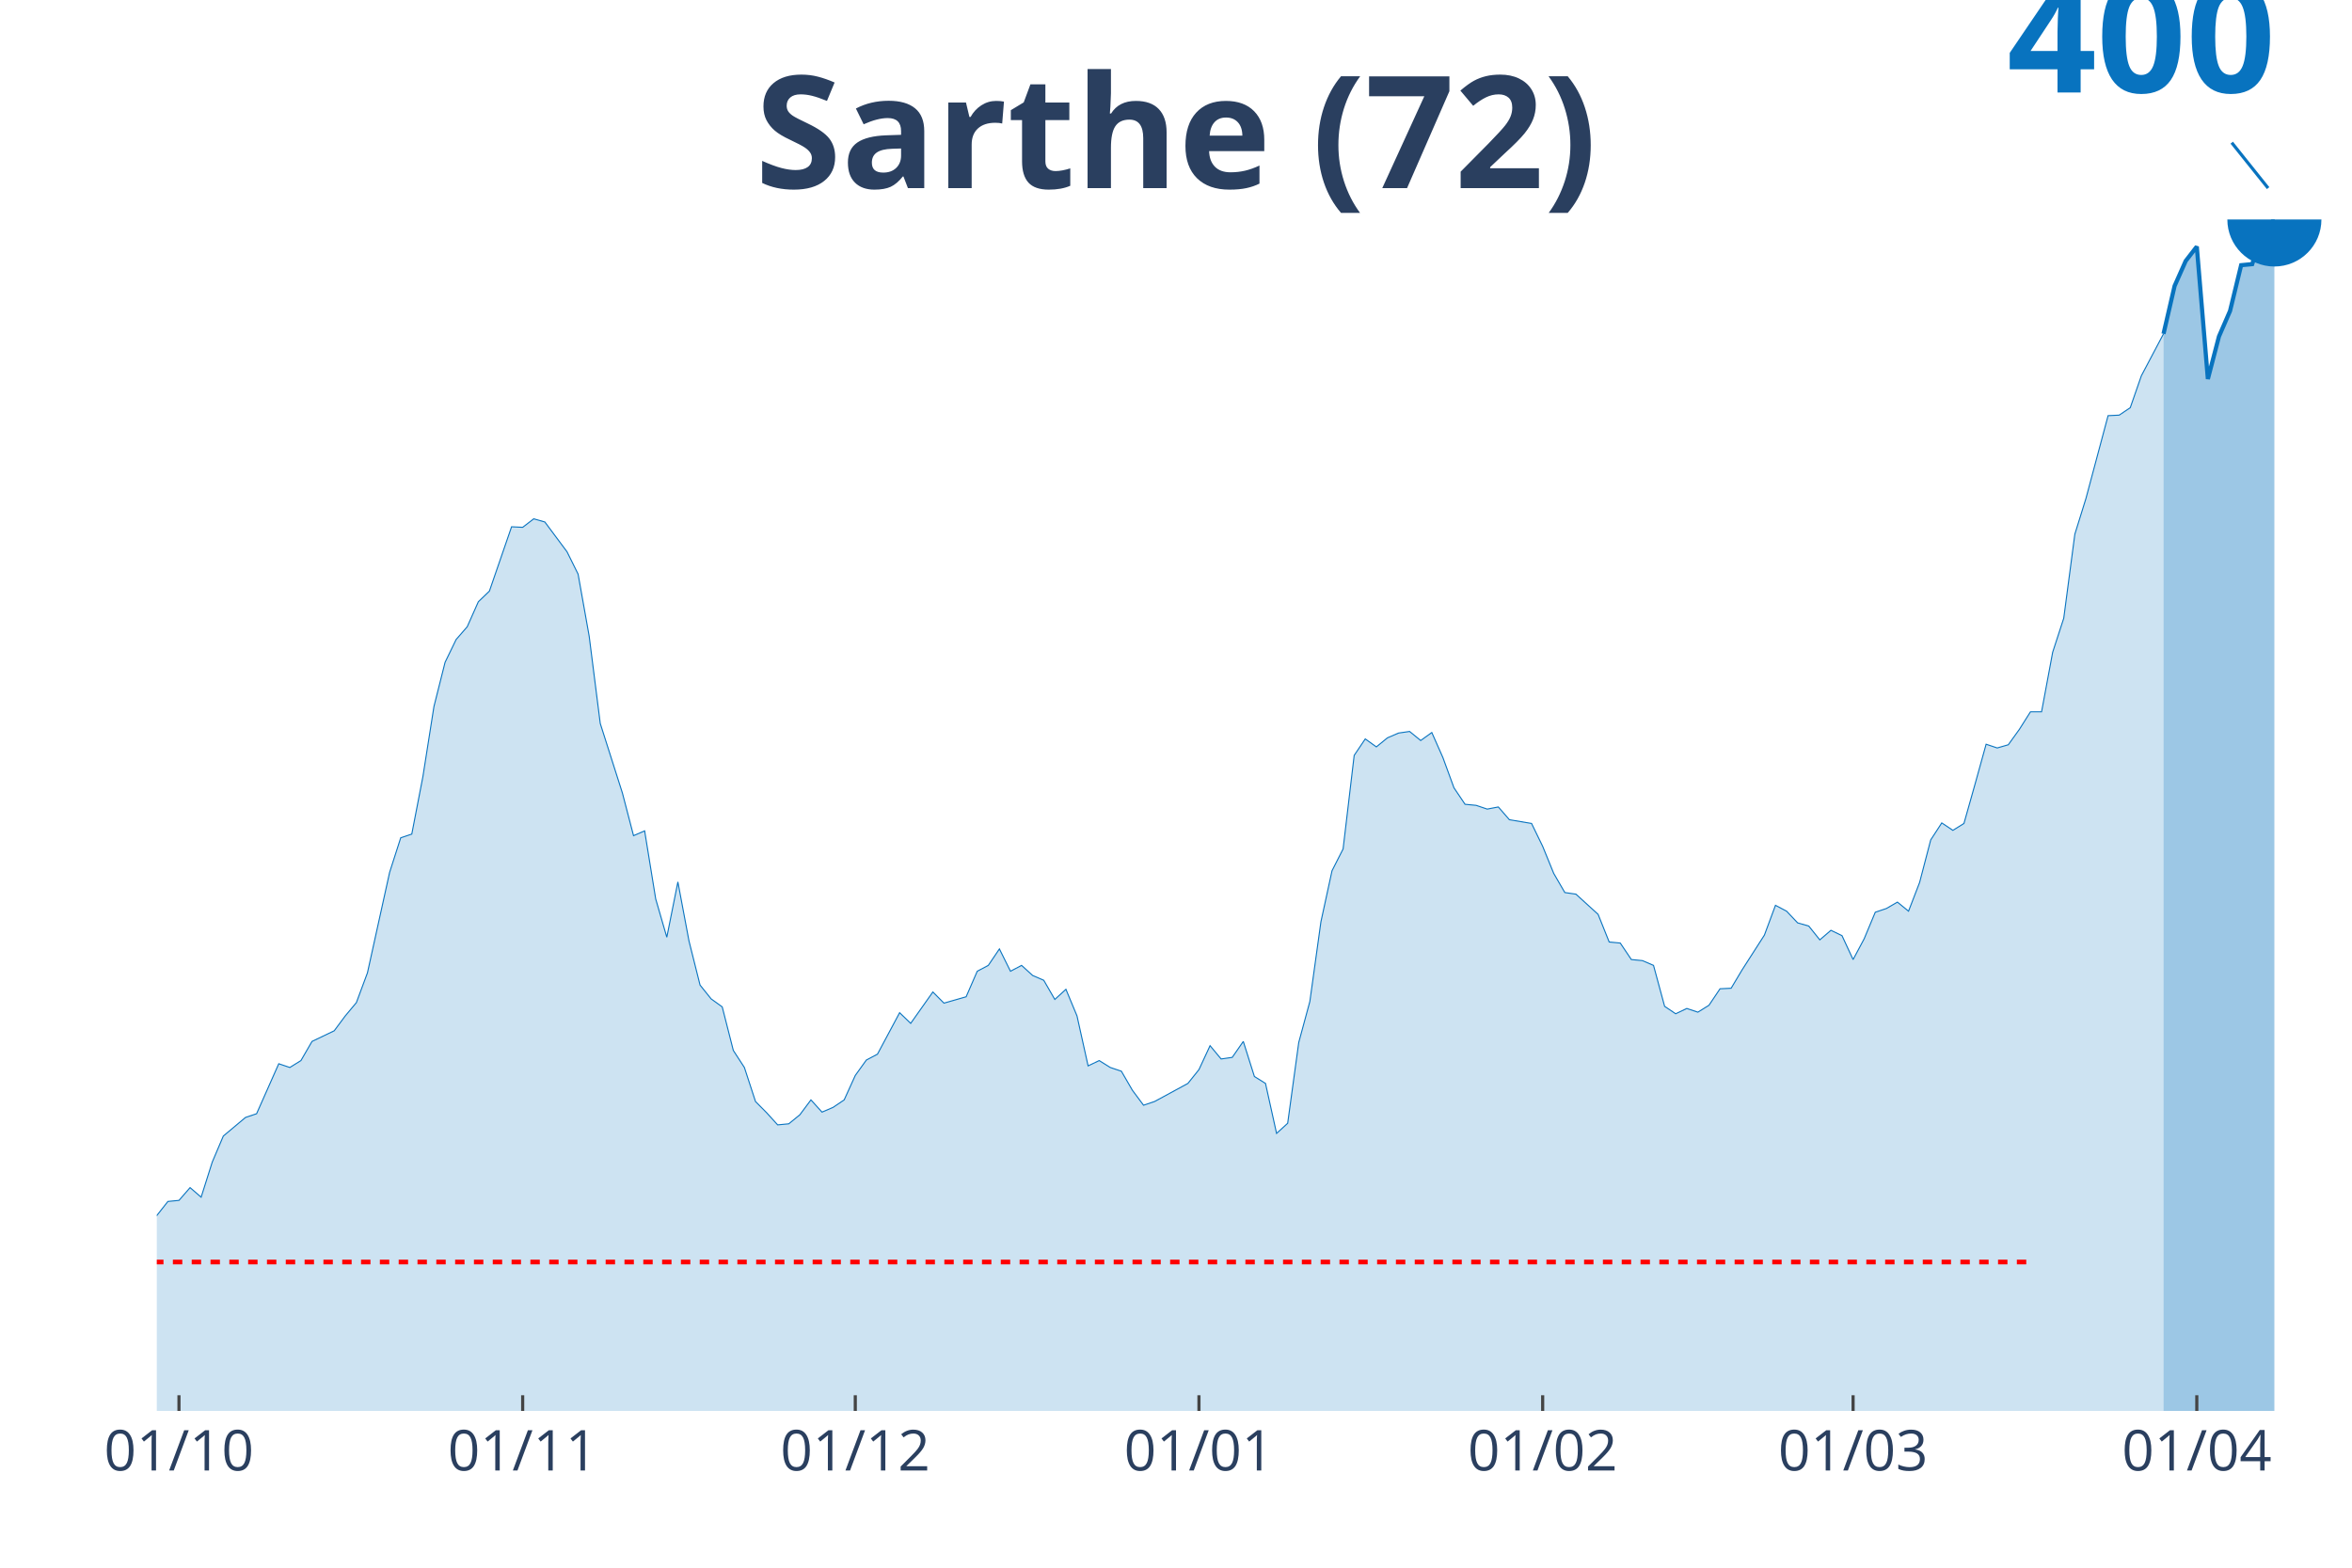
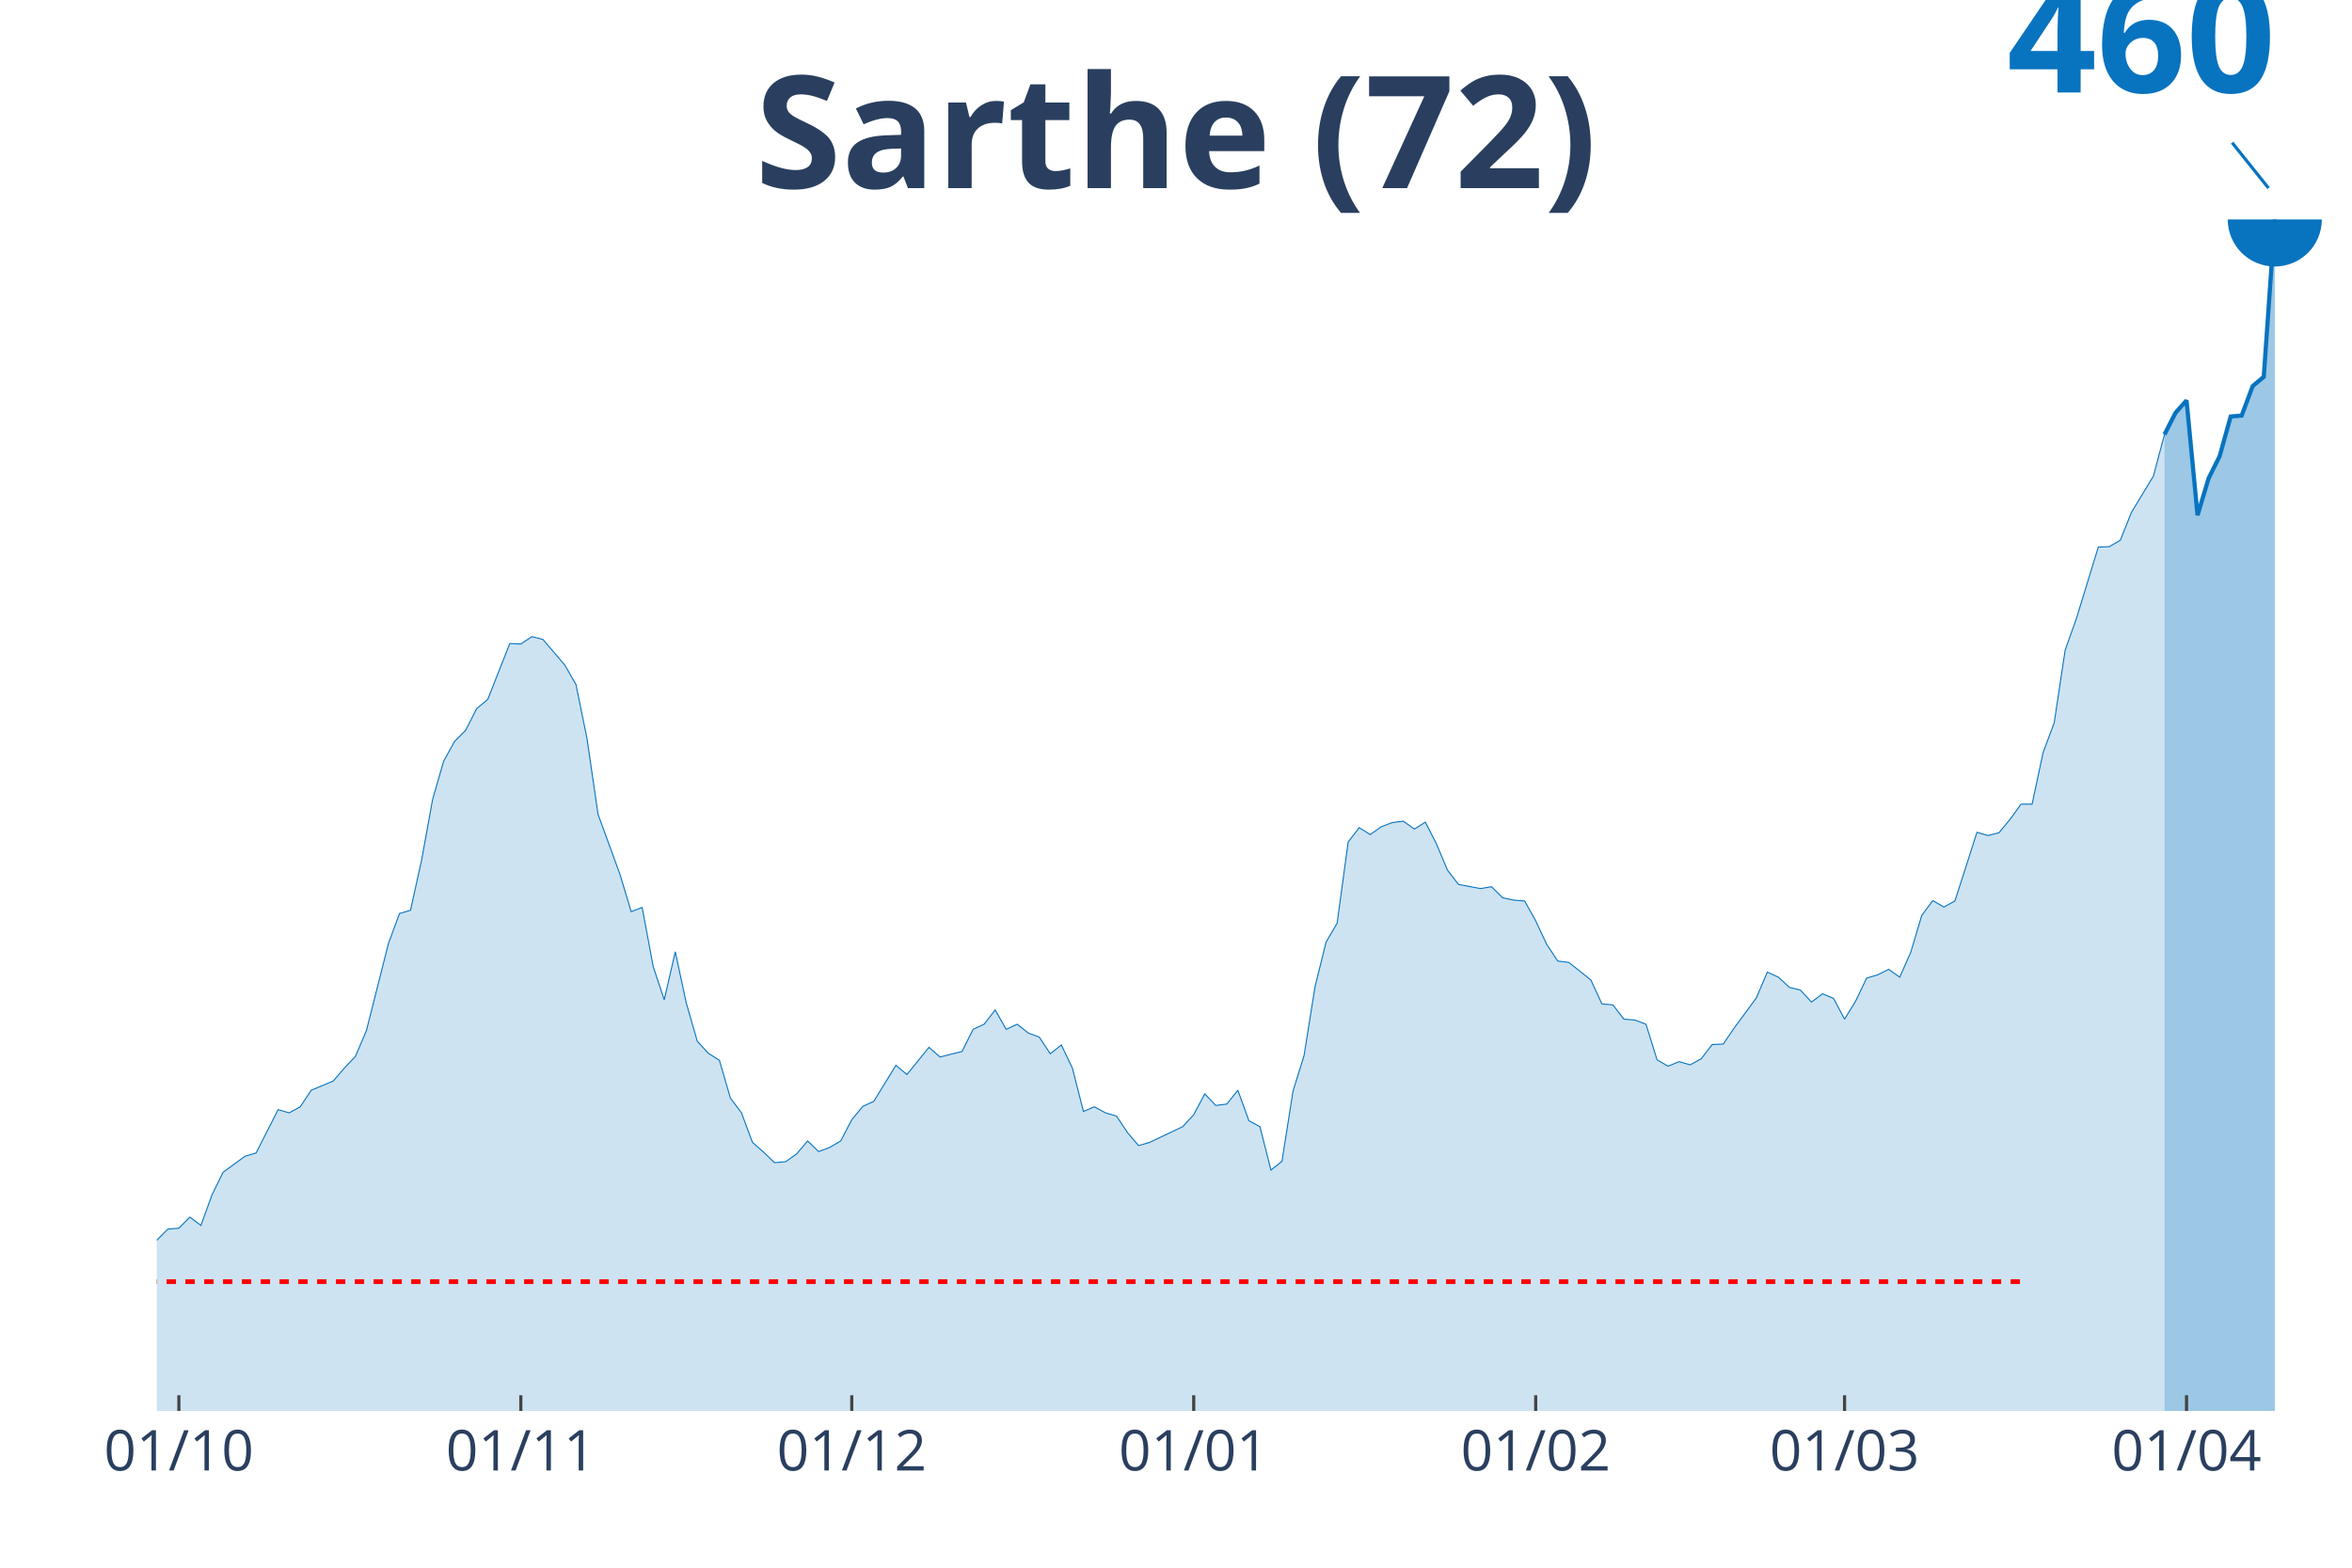
<svg xmlns="http://www.w3.org/2000/svg" class="main-svg" width="1125" height="750" style="" viewBox="0 0 750 500">
  <rect x="0" y="0" width="750" height="500" style="fill: rgb(0, 0, 0); fill-opacity: 0;" />
-   <defs id="defs-17ac02">
+   <defs id="defs-112690">
    <g class="clips">
-       <clipPath id="clip17ac02xyplot" class="plotclip">
+       <clipPath id="clip112690xyplot" class="plotclip">
        <rect width="700" height="380" />
      </clipPath>
-       <clipPath class="axesclip" id="clip17ac02x">
+       <clipPath class="axesclip" id="clip112690x">
        <rect x="50" y="0" width="700" height="500" />
      </clipPath>
-       <clipPath class="axesclip" id="clip17ac02y">
+       <clipPath class="axesclip" id="clip112690y">
        <rect x="0" y="70" width="750" height="380" />
      </clipPath>
-       <clipPath class="axesclip" id="clip17ac02xy">
+       <clipPath class="axesclip" id="clip112690xy">
        <rect x="50" y="70" width="700" height="380" />
      </clipPath>
    </g>
    <g class="gradients" />
  </defs>
  <g class="bglayer">
    <rect class="bg" x="50" y="70" width="700" height="380" style="fill: rgb(0, 0, 0); fill-opacity: 0; stroke-width: 0;" />
  </g>
  <g class="layer-below">
    <g class="imagelayer" />
    <g class="shapelayer" />
  </g>
  <g class="cartesianlayer">
    <g class="subplot xy">
      <g class="layer-subplot">
        <g class="shapelayer" />
        <g class="imagelayer" />
      </g>
      <g class="gridlayer">
        <g class="x">
-           <path class="xgrid crisp" transform="translate(57.07,0)" d="M0,70v380" style="stroke: rgb(255, 255, 255); stroke-opacity: 1; stroke-width: 1px;" />
-           <path class="xgrid crisp" transform="translate(166.67,0)" d="M0,70v380" style="stroke: rgb(255, 255, 255); stroke-opacity: 1; stroke-width: 1px;" />
-           <path class="xgrid crisp" transform="translate(272.73,0)" d="M0,70v380" style="stroke: rgb(255, 255, 255); stroke-opacity: 1; stroke-width: 1px;" />
-           <path class="xgrid crisp" transform="translate(382.32,0)" d="M0,70v380" style="stroke: rgb(255, 255, 255); stroke-opacity: 1; stroke-width: 1px;" />
-           <path class="xgrid crisp" transform="translate(491.92,0)" d="M0,70v380" style="stroke: rgb(255, 255, 255); stroke-opacity: 1; stroke-width: 1px;" />
-           <path class="xgrid crisp" transform="translate(590.91,0)" d="M0,70v380" style="stroke: rgb(255, 255, 255); stroke-opacity: 1; stroke-width: 1px;" />
-           <path class="xgrid crisp" transform="translate(700.51,0)" d="M0,70v380" style="stroke: rgb(255, 255, 255); stroke-opacity: 1; stroke-width: 1px;" />
+           <path class="xgrid crisp" transform="translate(57.04,0)" d="M0,70v380" style="stroke: rgb(255, 255, 255); stroke-opacity: 1; stroke-width: 1px;" />
+           <path class="xgrid crisp" transform="translate(166.08,0)" d="M0,70v380" style="stroke: rgb(255, 255, 255); stroke-opacity: 1; stroke-width: 1px;" />
+           <path class="xgrid crisp" transform="translate(271.61,0)" d="M0,70v380" style="stroke: rgb(255, 255, 255); stroke-opacity: 1; stroke-width: 1px;" />
+           <path class="xgrid crisp" transform="translate(380.65,0)" d="M0,70v380" style="stroke: rgb(255, 255, 255); stroke-opacity: 1; stroke-width: 1px;" />
+           <path class="xgrid crisp" transform="translate(489.7,0)" d="M0,70v380" style="stroke: rgb(255, 255, 255); stroke-opacity: 1; stroke-width: 1px;" />
+           <path class="xgrid crisp" transform="translate(588.19,0)" d="M0,70v380" style="stroke: rgb(255, 255, 255); stroke-opacity: 1; stroke-width: 1px;" />
+           <path class="xgrid crisp" transform="translate(697.24,0)" d="M0,70v380" style="stroke: rgb(255, 255, 255); stroke-opacity: 1; stroke-width: 1px;" />
        </g>
        <g class="y" />
      </g>
      <g class="zerolinelayer" />
      <path class="xlines-below" />
      <path class="ylines-below" />
      <g class="overlines-below" />
      <g class="xaxislayer-below" />
      <g class="yaxislayer-below" />
      <g class="overaxes-below" />
-       <g class="plot" transform="translate(50, 70)" clip-path="url('#clip17ac02xyplot')">
+       <g class="plot" transform="translate(50, 70)" clip-path="url('#clip112690xyplot')">
        <g class="scatterlayer mlayer">
-           <g class="trace scatter trace0e6010" style="stroke-miterlimit: 2;">
+           <g class="trace scatter trace1a8097" style="stroke-miterlimit: 2;">
            <g class="fills">
              <g>
-                 <path class="js-fill" d="M639.9,380L-480.81,380L-480.81,374.23L-456.06,375.25L-452.53,374.57L-434.85,374.91L-431.31,375.42L-392.42,378.3L-388.89,378.47L-364.14,376.95L-360.61,376.1L-325.25,375.76L-321.72,375.08L-265.15,376.61L-261.62,375.59L-240.4,370.17L-236.87,369.83L-229.8,366.43L-226.26,367.96L-215.66,363.04L-212.12,361.69L-197.98,349.65L-194.44,349.14L-183.84,349.48L-180.3,352.87L-162.63,315.06L-159.09,308.78L-152.02,298.44L-148.48,307.93L-144.95,310.65L-141.41,317.94L-134.34,319.8L-130.81,326.42L-127.27,335.91L-123.74,337.78L-113.13,333.88L-109.6,339.3L-102.53,335.23L-98.99,335.06L-95.45,334.22L-91.92,335.57L-88.38,333.03L-84.85,324.72L-81.31,320.31L-77.78,319.13L-74.24,317.77L-70.71,318.62L-67.17,317.77L-63.64,323.53L-60.1,325.57L-56.57,325.06L-42.42,318.45L-38.89,313.87L-35.35,314.38L-31.82,313.36L-28.28,311.33L-24.75,313.02L-21.21,315.06L-17.68,315.9L-14.14,318.28L-10.61,313.7L-7.07,320.14L-3.54,322.18L3.54,313.19L7.07,312.85L10.61,308.78L14.14,311.83L17.68,300.64L21.21,292.33L28.28,286.4L31.82,285.21L38.89,269.27L42.42,270.46L45.96,268.26L49.49,262.15L56.57,258.76L60.1,254.01L63.64,249.77L67.17,240.28L74.24,208.23L77.78,197.21L81.31,196.02L84.85,177.71L88.38,155.32L91.92,141.25L95.45,133.96L98.99,129.89L102.53,121.92L106.06,118.53L113.13,98.01L116.67,98.18L120.2,95.47L123.74,96.48L130.81,105.98L134.34,113.1L137.88,132.94L141.41,160.75L148.48,182.96L152.02,196.53L155.56,195L159.09,216.71L162.63,228.92L166.16,211.28L169.7,230.1L173.23,244.18L176.77,248.59L180.3,251.13L183.84,265.03L187.37,270.46L190.91,281.31L194.44,284.87L197.98,288.77L201.52,288.43L205.05,285.55L208.59,280.8L212.12,284.7L215.66,283.18L219.19,280.8L222.73,273L226.26,268.09L229.8,266.22L236.87,252.99L240.4,256.39L247.47,246.38L251.01,249.94L258.08,247.91L261.62,239.77L265.15,237.9L268.69,232.65L272.22,239.77L275.76,237.9L279.29,241.12L282.83,242.65L286.36,248.76L289.9,245.53L293.43,254.01L296.97,269.95L300.51,268.26L304.04,270.46L307.58,271.65L311.11,277.75L314.65,282.5L318.18,281.31L328.79,275.55L332.32,271.14L335.86,263.51L339.39,267.75L342.93,267.24L346.46,262.15L350,273.34L353.54,275.55L357.07,291.49L360.61,288.26L364.14,262.49L367.68,249.43L371.21,224L374.75,207.72L378.28,200.77L381.82,170.92L385.35,165.67L388.89,168.21L392.42,165.33L395.96,163.8L399.49,163.29L403.03,166.18L406.57,163.63L410.1,171.6L413.64,181.27L417.17,186.52L420.71,186.86L424.24,188.05L427.78,187.37L431.31,191.44L438.38,192.63L441.92,199.92L445.45,208.57L448.99,214.67L452.53,215.18L456.06,218.4L459.6,221.62L463.13,230.44L466.67,230.78L470.2,236.04L473.74,236.38L477.27,237.9L480.81,250.96L484.34,253.33L487.88,251.64L491.41,252.82L494.95,250.62L498.48,245.36L502.02,245.19L505.56,239.26L512.63,228.24L516.16,218.74L519.7,220.61L523.23,224.34L526.77,225.35L530.3,229.76L533.84,226.71L537.37,228.41L540.91,236.04L544.44,229.42L547.98,220.95L551.52,219.76L555.05,217.72L558.59,220.61L562.12,211.45L565.66,197.88L569.19,192.46L572.73,194.83L576.26,192.63L579.8,180.08L583.33,167.36L586.87,168.55L590.4,167.53L593.94,162.61L597.47,157.02L601.01,157.02L604.55,138.03L608.08,127.18L611.62,100.38L615.15,89.02L622.22,62.57L625.76,62.4L629.29,60.03L632.83,49.85L639.9,36.46" style="fill: rgb(8, 115, 191); fill-opacity: 0.2; stroke-width: 0;" />
+                 <path class="js-fill" d="M640.2,380L-478.39,380L-478.39,375L-446.73,374.55L-443.22,375.73L-422.11,377.06L-418.59,376.91L-386.93,378.68L-383.42,378.97L-295.48,377.79L-291.96,377.79L-260.3,376.17L-256.78,375L-221.61,367.2L-218.09,365.28L-211.06,364.11L-207.54,361.6L-200.5,354.1L-196.98,353.66L-182.91,353.51L-179.4,356.45L-161.81,323.63L-158.29,318.19L-151.26,309.21L-147.74,317.45L-144.22,319.81L-140.7,326.13L-133.67,327.75L-130.15,333.49L-126.63,341.74L-123.12,343.35L-112.56,339.97L-109.05,344.68L-102.01,341.15L-98.49,341L-94.97,340.26L-91.46,341.44L-87.94,339.23L-84.42,332.02L-80.9,328.2L-77.39,327.16L-73.87,325.99L-70.35,326.72L-66.83,325.99L-63.32,330.99L-59.8,332.76L-56.28,332.32L-42.21,326.58L-38.69,322.6L-35.18,323.04L-31.66,322.16L-28.14,320.4L-24.62,321.87L-17.59,324.37L-14.07,326.43L-10.55,322.46L-7.04,328.05L-3.52,329.81L0,325.55L3.52,322.01L7.04,321.72L10.55,318.19L14.07,320.84L17.59,311.12L21.11,303.91L28.14,298.76L31.66,297.73L38.69,283.9L42.21,284.93L45.73,283.01L49.25,277.71L56.28,274.77L59.8,270.65L63.32,266.97L66.83,258.73L73.87,230.91L77.39,221.35L80.9,220.32L84.42,204.42L87.94,185L91.46,172.78L94.97,166.45L98.49,162.92L102.01,156L105.53,153.06L112.56,135.25L116.08,135.4L119.6,133.04L123.12,133.93L130.15,142.17L133.67,148.35L137.19,165.57L140.7,189.71L147.74,208.99L151.26,220.76L154.77,219.43L158.29,238.27L161.81,248.87L165.33,233.56L168.84,249.9L172.36,262.11L175.88,265.94L179.4,268.15L182.91,280.22L186.43,284.93L189.95,294.35L193.47,297.44L196.98,300.82L200.5,300.53L204.02,298.02L207.54,293.9L211.06,297.29L214.57,295.96L218.09,293.9L221.61,287.13L225.13,282.87L228.64,281.25L235.68,269.77L239.2,272.71L246.23,264.03L249.75,267.12L256.78,265.35L260.3,258.29L263.82,256.67L267.34,252.11L270.85,258.29L274.37,256.67L277.89,259.47L281.41,260.79L284.92,266.09L288.44,263.29L291.96,270.65L295.48,284.48L298.99,283.01L302.51,284.93L306.03,285.96L309.55,291.25L313.07,295.38L316.58,294.35L327.14,289.34L330.65,285.52L334.17,278.89L337.69,282.57L341.21,282.13L344.72,277.71L348.24,287.43L351.76,289.34L355.28,303.18L358.79,300.38L362.31,278.01L365.83,266.68L369.35,244.6L372.86,230.47L376.38,224.44L379.9,198.54L383.42,193.97L386.93,196.18L390.45,193.68L393.97,192.35L397.49,191.91L401.01,194.42L404.52,192.21L408.04,199.12L411.56,207.51L415.08,212.08L422.11,213.4L425.63,212.81L429.15,216.34L432.66,217.08L436.18,217.37L439.7,223.7L443.22,231.21L446.73,236.51L450.25,236.95L453.77,239.74L457.29,242.54L460.8,250.19L464.32,250.49L467.84,255.05L471.36,255.34L474.87,256.67L478.39,268L481.91,270.06L485.43,268.59L488.94,269.62L492.46,267.71L495.98,263.14L499.5,263L503.02,257.85L510.05,248.28L513.57,240.04L517.09,241.66L520.6,244.9L524.12,245.78L527.64,249.6L531.16,246.96L534.67,248.43L538.19,255.05L541.71,249.31L545.23,241.95L548.74,240.92L552.26,239.16L555.78,241.66L559.3,233.71L562.81,221.94L566.33,217.23L569.85,219.29L573.37,217.37L576.88,206.48L580.4,195.45L583.92,196.48L587.44,195.59L590.95,191.32L594.47,186.47L597.99,186.47L601.51,169.98L605.03,160.57L608.54,137.31L612.06,127.45L619.1,104.49L622.61,104.35L626.13,102.29L629.65,93.45L636.68,81.83L640.2,68.58" style="fill: rgb(8, 115, 191); fill-opacity: 0.2; stroke-width: 0;" />
              </g>
            </g>
            <g class="errorbars" />
            <g class="lines">
-               <path class="js-line" d="M-480.81,374.23L-456.06,375.25L-452.53,374.57L-434.85,374.91L-431.31,375.42L-392.42,378.3L-388.89,378.47L-364.14,376.95L-360.61,376.1L-325.25,375.76L-321.72,375.08L-265.15,376.61L-261.62,375.59L-240.4,370.17L-236.87,369.83L-229.8,366.43L-226.26,367.96L-215.66,363.04L-212.12,361.69L-197.98,349.65L-194.44,349.14L-183.84,349.48L-180.3,352.87L-162.63,315.06L-159.09,308.78L-152.02,298.44L-148.48,307.93L-144.95,310.65L-141.41,317.94L-134.34,319.8L-130.81,326.42L-127.27,335.91L-123.74,337.78L-113.13,333.88L-109.6,339.3L-102.53,335.23L-98.99,335.06L-95.45,334.22L-91.92,335.57L-88.38,333.03L-84.85,324.72L-81.31,320.31L-77.78,319.13L-74.24,317.77L-70.71,318.62L-67.17,317.77L-63.64,323.53L-60.1,325.57L-56.57,325.06L-42.42,318.45L-38.89,313.87L-35.35,314.38L-31.82,313.36L-28.28,311.33L-24.75,313.02L-21.21,315.06L-17.68,315.9L-14.14,318.28L-10.61,313.7L-7.07,320.14L-3.54,322.18L3.54,313.19L7.07,312.85L10.61,308.78L14.14,311.83L17.68,300.64L21.21,292.33L28.28,286.4L31.82,285.21L38.89,269.27L42.42,270.46L45.96,268.26L49.49,262.15L56.57,258.76L60.1,254.01L63.64,249.77L67.17,240.28L74.24,208.23L77.78,197.21L81.31,196.02L84.85,177.71L88.38,155.32L91.92,141.25L95.45,133.96L98.99,129.89L102.53,121.92L106.06,118.53L113.13,98.01L116.67,98.18L120.2,95.47L123.74,96.48L130.81,105.98L134.34,113.1L137.88,132.94L141.41,160.75L148.48,182.96L152.02,196.53L155.56,195L159.09,216.71L162.63,228.92L166.16,211.28L169.7,230.1L173.23,244.18L176.77,248.59L180.3,251.13L183.84,265.03L187.37,270.46L190.91,281.31L194.44,284.87L197.98,288.77L201.52,288.43L205.05,285.55L208.59,280.8L212.12,284.7L215.66,283.18L219.19,280.8L222.73,273L226.26,268.09L229.8,266.22L236.87,252.99L240.4,256.39L247.47,246.38L251.01,249.94L258.08,247.91L261.62,239.77L265.15,237.9L268.69,232.65L272.22,239.77L275.76,237.9L279.29,241.12L282.83,242.65L286.36,248.76L289.9,245.53L293.43,254.01L296.97,269.95L300.51,268.26L304.04,270.46L307.58,271.65L311.11,277.75L314.65,282.5L318.18,281.31L328.79,275.55L332.32,271.14L335.86,263.51L339.39,267.75L342.93,267.24L346.46,262.15L350,273.34L353.54,275.55L357.07,291.49L360.61,288.26L364.14,262.49L367.68,249.43L371.21,224L374.75,207.72L378.28,200.77L381.82,170.92L385.35,165.67L388.89,168.21L392.42,165.33L395.96,163.8L399.49,163.29L403.03,166.18L406.57,163.63L410.1,171.6L413.64,181.27L417.17,186.52L420.71,186.86L424.24,188.05L427.78,187.37L431.31,191.44L438.38,192.63L441.92,199.92L445.45,208.57L448.99,214.67L452.53,215.18L456.06,218.4L459.6,221.62L463.13,230.44L466.67,230.78L470.2,236.04L473.74,236.38L477.27,237.9L480.81,250.96L484.34,253.33L487.88,251.64L491.41,252.82L494.95,250.62L498.48,245.36L502.02,245.19L505.56,239.26L512.63,228.24L516.16,218.74L519.7,220.61L523.23,224.34L526.77,225.35L530.3,229.76L533.84,226.71L537.37,228.41L540.91,236.04L544.44,229.42L547.98,220.95L551.52,219.76L555.05,217.72L558.59,220.61L562.12,211.45L565.66,197.88L569.19,192.46L572.73,194.83L576.26,192.63L579.8,180.08L583.33,167.36L586.87,168.55L590.4,167.53L593.94,162.61L597.47,157.02L601.01,157.02L604.55,138.03L608.08,127.18L611.62,100.38L615.15,89.02L622.22,62.57L625.76,62.4L629.29,60.03L632.83,49.85L639.9,36.46" style="vector-effect: non-scaling-stroke; fill: none; stroke: rgb(8, 115, 191); stroke-opacity: 1; stroke-width: 0.5px; opacity: 1;" />
+               <path class="js-line" d="M-478.39,375L-446.73,374.55L-443.22,375.73L-422.11,377.06L-418.59,376.91L-386.93,378.68L-383.42,378.97L-295.48,377.79L-291.96,377.79L-260.3,376.17L-256.78,375L-221.61,367.2L-218.09,365.28L-211.06,364.11L-207.54,361.6L-200.5,354.1L-196.98,353.66L-182.91,353.51L-179.4,356.45L-161.81,323.63L-158.29,318.19L-151.26,309.21L-147.74,317.45L-144.22,319.81L-140.7,326.13L-133.67,327.75L-130.15,333.49L-126.63,341.74L-123.12,343.35L-112.56,339.97L-109.05,344.68L-102.01,341.15L-98.49,341L-94.97,340.26L-91.46,341.44L-87.94,339.23L-84.42,332.02L-80.9,328.2L-77.39,327.16L-73.87,325.99L-70.35,326.72L-66.83,325.99L-63.32,330.99L-59.8,332.76L-56.28,332.32L-42.21,326.58L-38.69,322.6L-35.18,323.04L-31.66,322.16L-28.14,320.4L-24.62,321.87L-17.59,324.37L-14.07,326.43L-10.55,322.46L-7.04,328.05L-3.52,329.81L0,325.55L3.52,322.01L7.04,321.72L10.55,318.19L14.07,320.84L17.59,311.12L21.11,303.91L28.14,298.76L31.66,297.73L38.69,283.9L42.21,284.93L45.73,283.01L49.25,277.71L56.28,274.77L59.8,270.65L63.32,266.97L66.83,258.73L73.87,230.91L77.39,221.35L80.9,220.32L84.42,204.42L87.94,185L91.46,172.78L94.97,166.45L98.49,162.92L102.01,156L105.53,153.06L112.56,135.25L116.08,135.4L119.6,133.04L123.12,133.93L130.15,142.17L133.67,148.35L137.19,165.57L140.7,189.71L147.74,208.99L151.26,220.76L154.77,219.43L158.29,238.27L161.81,248.87L165.33,233.56L168.84,249.9L172.36,262.11L175.88,265.94L179.4,268.15L182.91,280.22L186.43,284.93L189.95,294.35L193.47,297.44L196.98,300.82L200.5,300.53L204.02,298.02L207.54,293.9L211.06,297.29L214.57,295.96L218.09,293.9L221.61,287.13L225.13,282.87L228.64,281.25L235.68,269.77L239.2,272.71L246.23,264.03L249.75,267.12L256.78,265.35L260.3,258.29L263.82,256.67L267.34,252.11L270.85,258.29L274.37,256.67L277.89,259.47L281.41,260.79L284.92,266.09L288.44,263.29L291.96,270.65L295.48,284.48L298.99,283.01L302.51,284.93L306.03,285.96L309.55,291.25L313.07,295.38L316.58,294.35L327.14,289.34L330.65,285.52L334.17,278.89L337.69,282.57L341.21,282.13L344.72,277.71L348.24,287.43L351.76,289.34L355.28,303.18L358.79,300.38L362.31,278.01L365.83,266.68L369.35,244.6L372.86,230.47L376.38,224.44L379.9,198.54L383.42,193.97L386.93,196.18L390.45,193.68L393.97,192.35L397.49,191.91L401.01,194.42L404.52,192.21L408.04,199.12L411.56,207.51L415.08,212.08L422.11,213.4L425.63,212.81L429.15,216.34L432.66,217.08L436.18,217.37L439.7,223.7L443.22,231.21L446.73,236.51L450.25,236.95L453.77,239.74L457.29,242.54L460.8,250.19L464.32,250.49L467.84,255.05L471.36,255.34L474.87,256.67L478.39,268L481.91,270.06L485.43,268.59L488.94,269.62L492.46,267.71L495.98,263.14L499.5,263L503.02,257.85L510.05,248.28L513.57,240.04L517.09,241.66L520.6,244.9L524.12,245.78L527.64,249.6L531.16,246.96L534.67,248.43L538.19,255.05L541.71,249.31L545.23,241.95L548.74,240.92L552.26,239.16L555.78,241.66L559.3,233.71L562.81,221.94L566.33,217.23L569.85,219.29L573.37,217.37L576.88,206.48L580.4,195.45L583.92,196.48L587.44,195.59L590.95,191.32L594.47,186.47L597.99,186.47L601.51,169.98L605.03,160.57L608.54,137.31L612.06,127.45L619.1,104.49L622.61,104.35L626.13,102.29L629.65,93.45L636.68,81.83L640.2,68.58" style="vector-effect: non-scaling-stroke; fill: none; stroke: rgb(8, 115, 191); stroke-opacity: 1; stroke-width: 0.5px; opacity: 1;" />
            </g>
            <g class="points" />
            <g class="text" />
          </g>
-           <g class="trace scatter trace96db21" style="stroke-miterlimit: 2;">
+           <g class="trace scatter trace15b65f" style="stroke-miterlimit: 2;">
            <g class="fills">
              <g>
-                 <path class="js-fill" d="M675.25,380L639.9,380L639.9,36.46L643.43,21.2L646.97,13.23L650.51,8.65L654.04,50.87L657.58,37.3L661.11,29.17L664.65,14.58L668.18,14.24L671.72,3.39L675.25,0" style="fill: rgb(8, 115, 191); fill-opacity: 0.4; stroke-width: 0;" />
+                 <path class="js-fill" d="M675.38,380L640.2,380L640.2,68.58L643.72,61.67L647.24,57.69L650.75,94.34L654.27,82.56L657.79,75.5L661.31,62.84L664.82,62.55L668.34,53.13L671.86,50.19L675.38,0" style="fill: rgb(8, 115, 191); fill-opacity: 0.4; stroke-width: 0;" />
              </g>
            </g>
            <g class="errorbars" />
            <g class="lines">
-               <path class="js-line" d="M639.9,36.46L643.43,21.2L646.97,13.23L650.51,8.65L654.04,50.87L657.58,37.3L661.11,29.17L664.65,14.58L668.18,14.24L671.72,3.39L675.25,0" style="vector-effect: non-scaling-stroke; fill: none; stroke: rgb(8, 115, 191); stroke-opacity: 1; stroke-width: 2px; opacity: 1;" />
+               <path class="js-line" d="M640.2,68.58L643.72,61.67L647.24,57.69L650.75,94.34L654.27,82.56L657.79,75.5L661.31,62.84L664.82,62.55L668.34,53.13L671.86,50.19L675.38,0" style="vector-effect: non-scaling-stroke; fill: none; stroke: rgb(8, 115, 191); stroke-opacity: 1; stroke-width: 2px; opacity: 1;" />
            </g>
            <g class="points" />
            <g class="text" />
          </g>
-           <g class="trace scatter tracec01e98" style="stroke-miterlimit: 2; opacity: 1;">
+           <g class="trace scatter trace814ec7" style="stroke-miterlimit: 2; opacity: 1;">
            <g class="fills" />
            <g class="errorbars" />
            <g class="lines" />
            <g class="points">
-               <path class="point" transform="translate(675.25,0)" d="M15,0A15,15 0 1,1 0,-15A15,15 0 0,1 15,0Z" style="opacity: 1; stroke-width: 0px; fill: rgb(8, 115, 191); fill-opacity: 1;" />
+               <path class="point" transform="translate(675.38,0)" d="M15,0A15,15 0 1,1 0,-15A15,15 0 0,1 15,0Z" style="opacity: 1; stroke-width: 0px; fill: rgb(8, 115, 191); fill-opacity: 1;" />
            </g>
            <g class="text" />
          </g>
        </g>
      </g>
      <g class="overplot" />
      <path class="xlines-above crisp" style="fill: none; stroke-width: 1px; stroke: rgb(0, 0, 0); stroke-opacity: 0;" d="" />
      <path class="ylines-above crisp" style="fill: none;" d="M0,0" />
      <g class="overlines-above" />
      <g class="xaxislayer-above">
-         <path class="xtick ticks crisp" d="M0,450v-5" transform="translate(57.07,0)" style="stroke: rgb(68, 68, 68); stroke-opacity: 1; stroke-width: 1px;" />
-         <path class="xtick ticks crisp" d="M0,450v-5" transform="translate(166.67,0)" style="stroke: rgb(68, 68, 68); stroke-opacity: 1; stroke-width: 1px;" />
-         <path class="xtick ticks crisp" d="M0,450v-5" transform="translate(272.73,0)" style="stroke: rgb(68, 68, 68); stroke-opacity: 1; stroke-width: 1px;" />
-         <path class="xtick ticks crisp" d="M0,450v-5" transform="translate(382.32,0)" style="stroke: rgb(68, 68, 68); stroke-opacity: 1; stroke-width: 1px;" />
-         <path class="xtick ticks crisp" d="M0,450v-5" transform="translate(491.92,0)" style="stroke: rgb(68, 68, 68); stroke-opacity: 1; stroke-width: 1px;" />
-         <path class="xtick ticks crisp" d="M0,450v-5" transform="translate(590.91,0)" style="stroke: rgb(68, 68, 68); stroke-opacity: 1; stroke-width: 1px;" />
-         <path class="xtick ticks crisp" d="M0,450v-5" transform="translate(700.51,0)" style="stroke: rgb(68, 68, 68); stroke-opacity: 1; stroke-width: 1px;" />
+         <path class="xtick ticks crisp" d="M0,450v-5" transform="translate(57.04,0)" style="stroke: rgb(68, 68, 68); stroke-opacity: 1; stroke-width: 1px;" />
+         <path class="xtick ticks crisp" d="M0,450v-5" transform="translate(166.08,0)" style="stroke: rgb(68, 68, 68); stroke-opacity: 1; stroke-width: 1px;" />
+         <path class="xtick ticks crisp" d="M0,450v-5" transform="translate(271.61,0)" style="stroke: rgb(68, 68, 68); stroke-opacity: 1; stroke-width: 1px;" />
+         <path class="xtick ticks crisp" d="M0,450v-5" transform="translate(380.65,0)" style="stroke: rgb(68, 68, 68); stroke-opacity: 1; stroke-width: 1px;" />
+         <path class="xtick ticks crisp" d="M0,450v-5" transform="translate(489.7,0)" style="stroke: rgb(68, 68, 68); stroke-opacity: 1; stroke-width: 1px;" />
+         <path class="xtick ticks crisp" d="M0,450v-5" transform="translate(588.19,0)" style="stroke: rgb(68, 68, 68); stroke-opacity: 1; stroke-width: 1px;" />
+         <path class="xtick ticks crisp" d="M0,450v-5" transform="translate(697.24,0)" style="stroke: rgb(68, 68, 68); stroke-opacity: 1; stroke-width: 1px;" />
        <g class="xtick">
-           <text text-anchor="middle" x="0" y="469" transform="translate(57.07,0)" style="font-family: 'Open Sans', verdana, arial, sans-serif; font-size: 18px; fill: rgb(42, 63, 95); fill-opacity: 1; white-space: pre;">01/10</text>
+           <text text-anchor="middle" x="0" y="469" transform="translate(57.04,0)" style="font-family: 'Open Sans', verdana, arial, sans-serif; font-size: 18px; fill: rgb(42, 63, 95); fill-opacity: 1; white-space: pre;">01/10</text>
        </g>
        <g class="xtick">
-           <text text-anchor="middle" x="0" y="469" transform="translate(166.67,0)" style="font-family: 'Open Sans', verdana, arial, sans-serif; font-size: 18px; fill: rgb(42, 63, 95); fill-opacity: 1; white-space: pre;">01/11</text>
+           <text text-anchor="middle" x="0" y="469" transform="translate(166.08,0)" style="font-family: 'Open Sans', verdana, arial, sans-serif; font-size: 18px; fill: rgb(42, 63, 95); fill-opacity: 1; white-space: pre;">01/11</text>
        </g>
        <g class="xtick">
-           <text text-anchor="middle" x="0" y="469" transform="translate(272.73,0)" style="font-family: 'Open Sans', verdana, arial, sans-serif; font-size: 18px; fill: rgb(42, 63, 95); fill-opacity: 1; white-space: pre;">01/12</text>
+           <text text-anchor="middle" x="0" y="469" transform="translate(271.61,0)" style="font-family: 'Open Sans', verdana, arial, sans-serif; font-size: 18px; fill: rgb(42, 63, 95); fill-opacity: 1; white-space: pre;">01/12</text>
        </g>
        <g class="xtick">
-           <text text-anchor="middle" x="0" y="469" transform="translate(382.32,0)" style="font-family: 'Open Sans', verdana, arial, sans-serif; font-size: 18px; fill: rgb(42, 63, 95); fill-opacity: 1; white-space: pre;">01/01</text>
+           <text text-anchor="middle" x="0" y="469" transform="translate(380.65,0)" style="font-family: 'Open Sans', verdana, arial, sans-serif; font-size: 18px; fill: rgb(42, 63, 95); fill-opacity: 1; white-space: pre;">01/01</text>
        </g>
        <g class="xtick">
-           <text text-anchor="middle" x="0" y="469" transform="translate(491.92,0)" style="font-family: 'Open Sans', verdana, arial, sans-serif; font-size: 18px; fill: rgb(42, 63, 95); fill-opacity: 1; white-space: pre;">01/02</text>
+           <text text-anchor="middle" x="0" y="469" transform="translate(489.7,0)" style="font-family: 'Open Sans', verdana, arial, sans-serif; font-size: 18px; fill: rgb(42, 63, 95); fill-opacity: 1; white-space: pre;">01/02</text>
        </g>
        <g class="xtick">
-           <text text-anchor="middle" x="0" y="469" transform="translate(590.91,0)" style="font-family: 'Open Sans', verdana, arial, sans-serif; font-size: 18px; fill: rgb(42, 63, 95); fill-opacity: 1; white-space: pre;">01/03</text>
+           <text text-anchor="middle" x="0" y="469" transform="translate(588.19,0)" style="font-family: 'Open Sans', verdana, arial, sans-serif; font-size: 18px; fill: rgb(42, 63, 95); fill-opacity: 1; white-space: pre;">01/03</text>
        </g>
        <g class="xtick">
-           <text text-anchor="middle" x="0" y="469" transform="translate(700.51,0)" style="font-family: 'Open Sans', verdana, arial, sans-serif; font-size: 18px; fill: rgb(42, 63, 95); fill-opacity: 1; white-space: pre;">01/04</text>
+           <text text-anchor="middle" x="0" y="469" transform="translate(697.24,0)" style="font-family: 'Open Sans', verdana, arial, sans-serif; font-size: 18px; fill: rgb(42, 63, 95); fill-opacity: 1; white-space: pre;">01/04</text>
        </g>
      </g>
      <g class="yaxislayer-above" />
      <g class="overaxes-above" />
    </g>
  </g>
  <g class="polarlayer" />
  <g class="ternarylayer" />
  <g class="geolayer" />
  <g class="funnelarealayer" />
  <g class="pielayer" />
  <g class="treemaplayer" />
  <g class="sunburstlayer" />
  <g class="glimages" />
-   <defs id="topdefs-17ac02">
+   <defs id="topdefs-112690">
    <g class="clips" />
  </defs>
  <g class="layer-above">
    <g class="imagelayer" />
    <g class="shapelayer">
-       <path data-index="0" fill-rule="evenodd" d="M-1936.87,402.5L647.47,402.5" clip-path="url('#clip17ac02xy')" style="opacity: 1; stroke: rgb(255, 0, 0); stroke-opacity: 1; fill: rgb(0, 0, 0); fill-opacity: 0; stroke-dasharray: 3px, 3px; stroke-width: 1.5px;" />
+       <path data-index="0" fill-rule="evenodd" d="M-1926.88,408.77L644.47,408.77" clip-path="url('#clip112690xy')" style="opacity: 1; stroke: rgb(255, 0, 0); stroke-opacity: 1; fill: rgb(0, 0, 0); fill-opacity: 0; stroke-dasharray: 3px, 3px; stroke-width: 1.5px;" />
    </g>
  </g>
  <g class="infolayer">
    <g class="g-gtitle">
      <text class="gtitle" x="375" y="25" text-anchor="middle" dy="0.7em" style="font-family: 'Open Sans', verdana, arial, sans-serif; font-size: 50px; fill: rgb(42, 63, 95); opacity: 1; font-weight: normal; white-space: pre;">
        <tspan style="font-weight:bold">Sarthe (72)</tspan>
      </text>
    </g>
    <g class="g-xtitle" />
    <g class="annotation" data-index="0" style="opacity: 1;">
-       <g class="annotation-text-g" transform="rotate(0,683.25,10)">
+       <g class="annotation-text-g" transform="rotate(0,683.38,10)">
        <g class="cursor-pointer" transform="translate(625, -26)">
          <rect class="bg" x="0.5" y="0.5" width="115" height="71" style="stroke-width: 1px; stroke: rgb(0, 0, 0); stroke-opacity: 0; fill: rgb(255, 255, 255); fill-opacity: 0.6;" />
          <text class="annotation-text" text-anchor="middle" x="57.812" y="55.5" style="font-family: 'Open Sans', verdana, arial, sans-serif; font-size: 50px; fill: rgb(8, 115, 191); fill-opacity: 1; white-space: pre;">
-             <tspan style="font-weight:bold">400 </tspan>
+             <tspan style="font-weight:bold">460 </tspan>
          </text>
        </g>
      </g>
      <g class="annotation-arrow-g" style="opacity: 1;">
-         <path d="M711.65,45.5L723.25,60" style="stroke-width: 1px; stroke: rgb(8, 115, 191); stroke-opacity: 1; stroke-dasharray: 0px, 0px, 18.569px, 18.569px;" />
+         <path d="M711.78,45.5L723.38,60" style="stroke-width: 1px; stroke: rgb(8, 115, 191); stroke-opacity: 1; stroke-dasharray: 0px, 0px, 18.569px, 18.569px;" />
      </g>
    </g>
  </g>
</svg>
